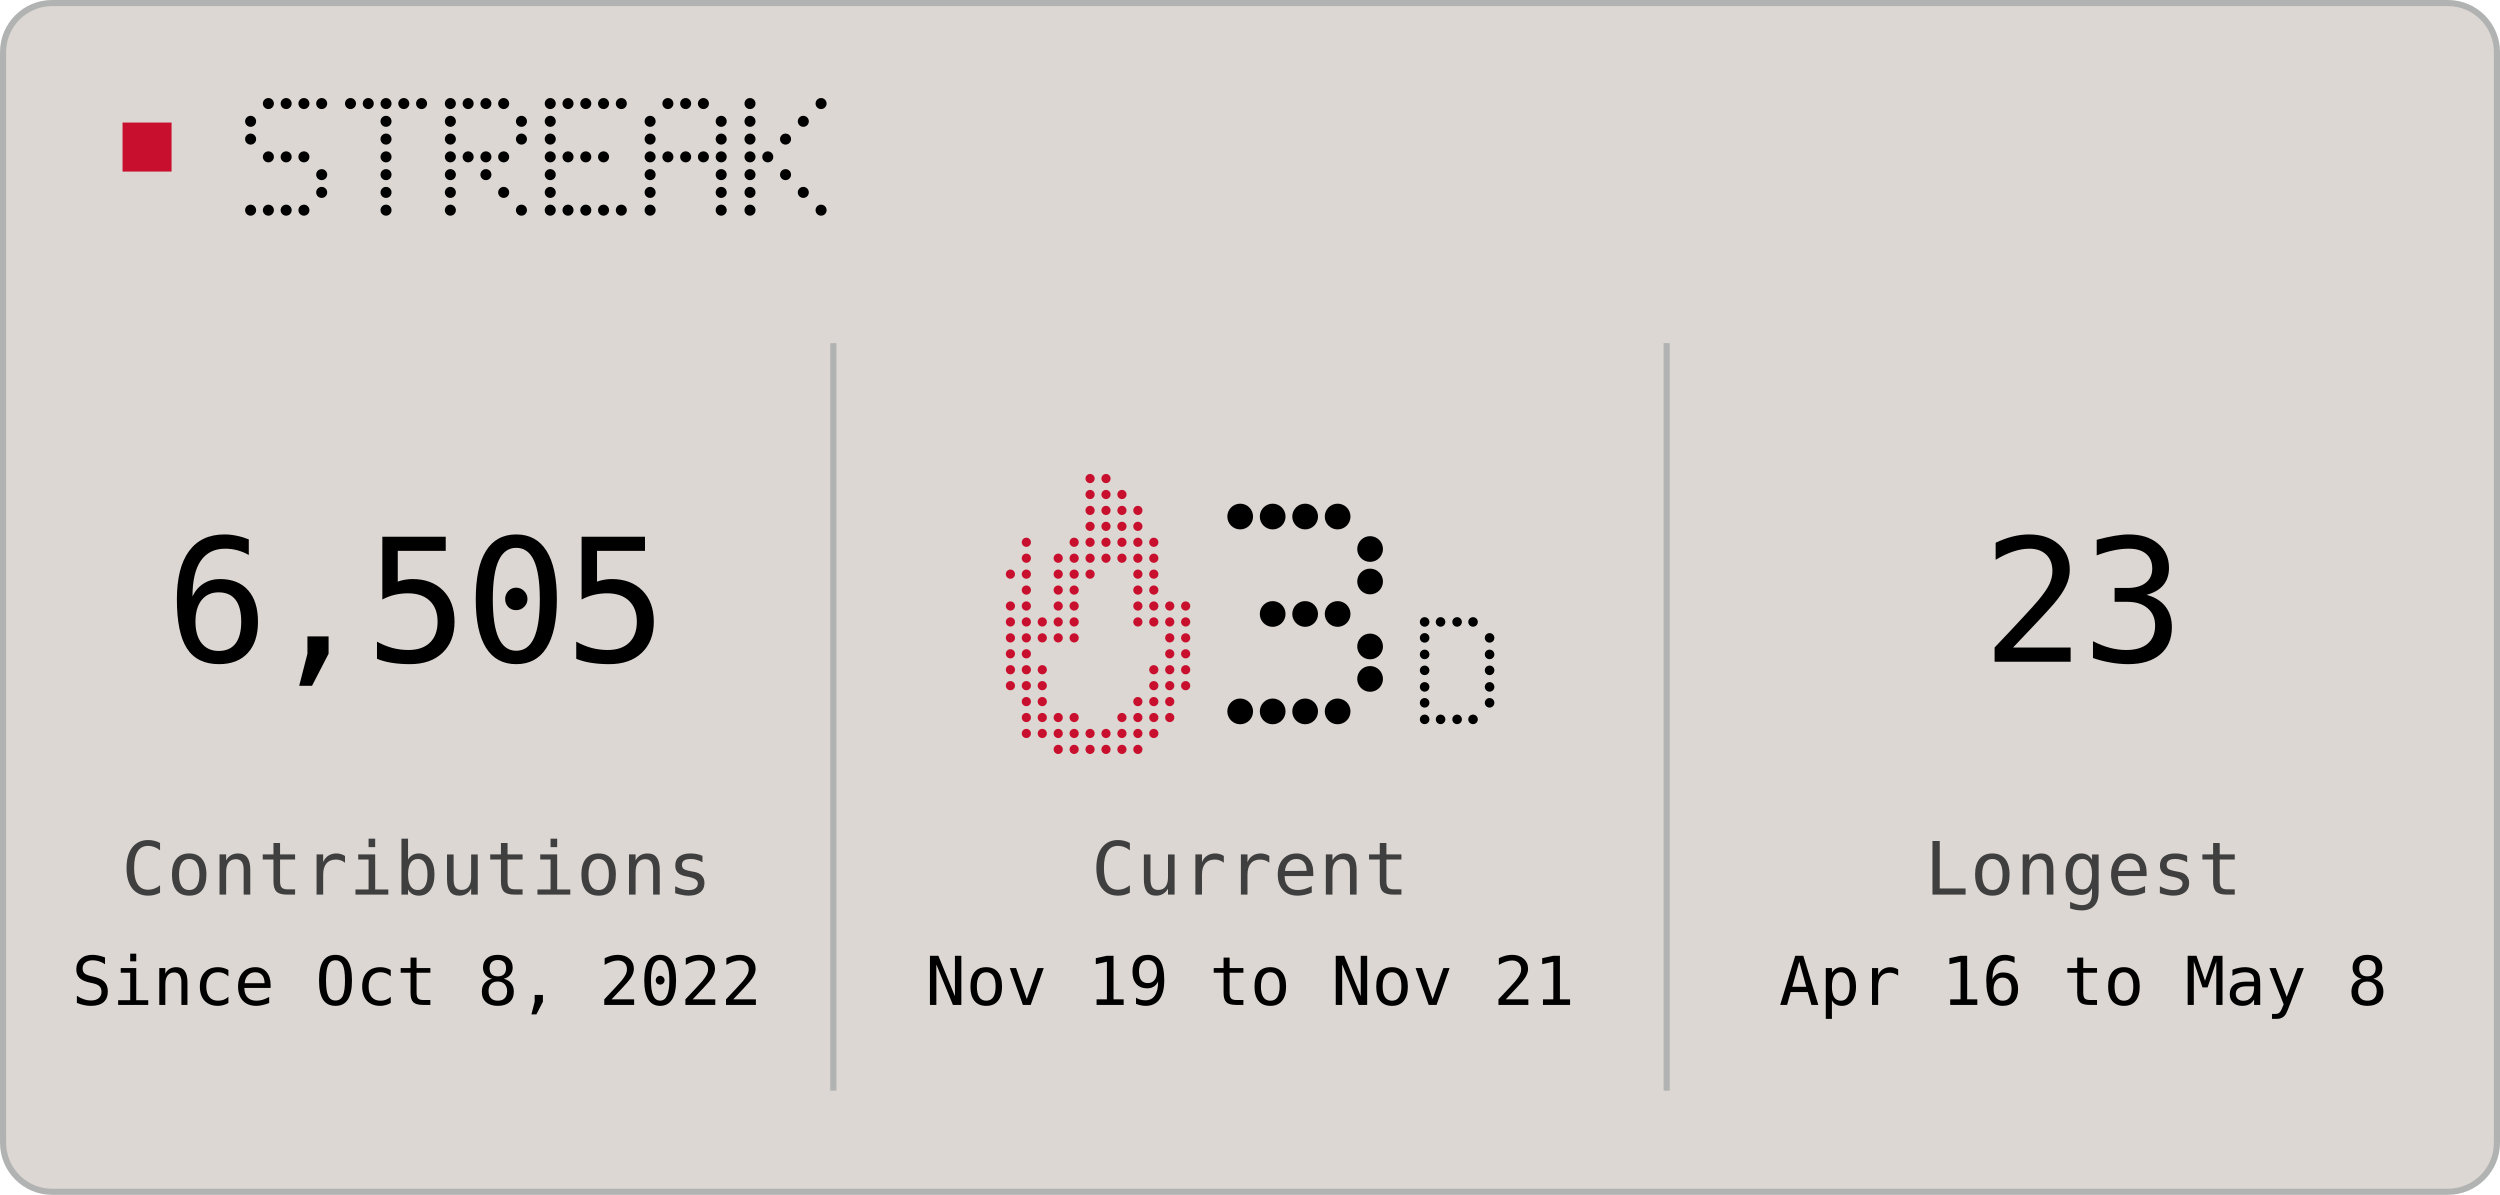
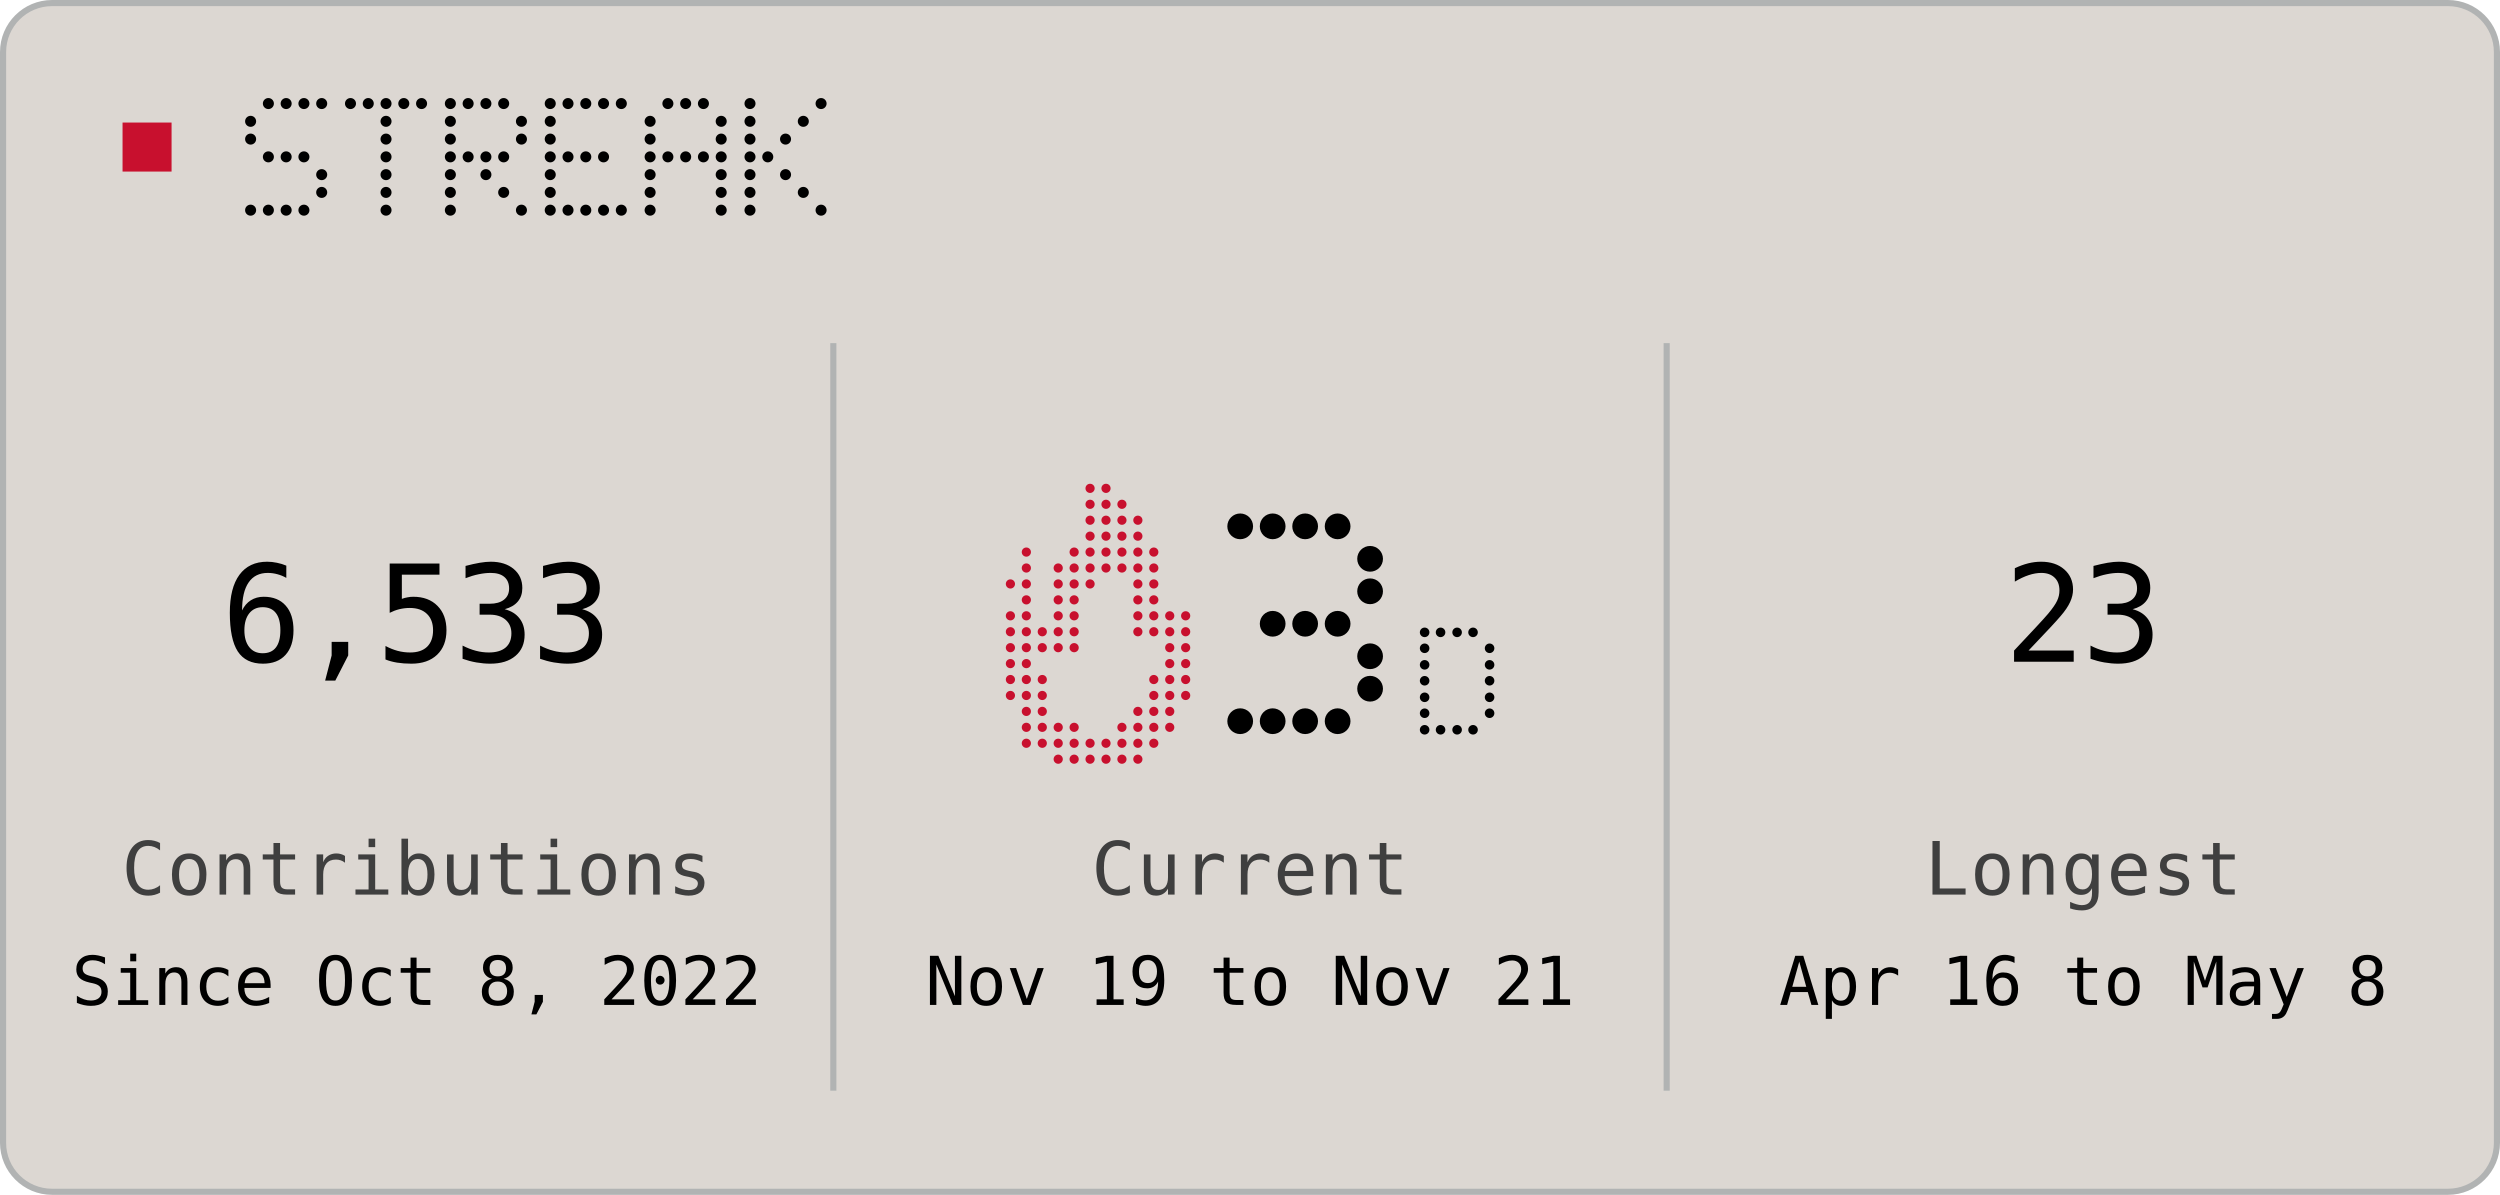
<svg xmlns="http://www.w3.org/2000/svg" width="408" height="195" viewBox="0 0 408 195" role="img">
  <rect x="0.5" y="0.5" width="407" height="194" rx="8" fill="#DCD7D2" stroke="#B1B3B3" />
  <rect x="20" y="20" width="8" height="8" fill="#C8102E" />
  <circle cx="43.8" cy="16.9" r="0.90" fill="#000000" />
  <circle cx="46.7" cy="16.9" r="0.90" fill="#000000" />
  <circle cx="49.6" cy="16.9" r="0.90" fill="#000000" />
  <circle cx="52.5" cy="16.9" r="0.90" fill="#000000" />
  <circle cx="40.9" cy="19.8" r="0.90" fill="#000000" />
  <circle cx="40.9" cy="22.7" r="0.90" fill="#000000" />
  <circle cx="43.8" cy="25.6" r="0.90" fill="#000000" />
  <circle cx="46.7" cy="25.6" r="0.90" fill="#000000" />
  <circle cx="49.6" cy="25.6" r="0.90" fill="#000000" />
  <circle cx="52.5" cy="28.5" r="0.90" fill="#000000" />
  <circle cx="52.5" cy="31.4" r="0.90" fill="#000000" />
  <circle cx="40.9" cy="34.3" r="0.90" fill="#000000" />
  <circle cx="43.8" cy="34.3" r="0.90" fill="#000000" />
  <circle cx="46.7" cy="34.3" r="0.90" fill="#000000" />
  <circle cx="49.6" cy="34.3" r="0.90" fill="#000000" />
  <circle cx="57.2" cy="16.9" r="0.90" fill="#000000" />
  <circle cx="60.1" cy="16.9" r="0.90" fill="#000000" />
  <circle cx="63.0" cy="16.9" r="0.90" fill="#000000" />
  <circle cx="65.9" cy="16.9" r="0.90" fill="#000000" />
  <circle cx="68.8" cy="16.9" r="0.90" fill="#000000" />
  <circle cx="63.0" cy="19.8" r="0.90" fill="#000000" />
  <circle cx="63.0" cy="22.7" r="0.90" fill="#000000" />
  <circle cx="63.0" cy="25.6" r="0.90" fill="#000000" />
  <circle cx="63.0" cy="28.5" r="0.90" fill="#000000" />
  <circle cx="63.0" cy="31.4" r="0.90" fill="#000000" />
  <circle cx="63.0" cy="34.3" r="0.90" fill="#000000" />
  <circle cx="73.5" cy="16.9" r="0.90" fill="#000000" />
  <circle cx="76.4" cy="16.9" r="0.90" fill="#000000" />
  <circle cx="79.3" cy="16.9" r="0.90" fill="#000000" />
  <circle cx="82.2" cy="16.9" r="0.90" fill="#000000" />
  <circle cx="73.5" cy="19.8" r="0.90" fill="#000000" />
  <circle cx="85.1" cy="19.8" r="0.90" fill="#000000" />
  <circle cx="73.5" cy="22.7" r="0.90" fill="#000000" />
  <circle cx="85.1" cy="22.7" r="0.90" fill="#000000" />
  <circle cx="73.5" cy="25.6" r="0.90" fill="#000000" />
  <circle cx="76.4" cy="25.6" r="0.90" fill="#000000" />
  <circle cx="79.3" cy="25.6" r="0.90" fill="#000000" />
  <circle cx="82.2" cy="25.6" r="0.90" fill="#000000" />
  <circle cx="73.5" cy="28.5" r="0.90" fill="#000000" />
  <circle cx="79.3" cy="28.5" r="0.90" fill="#000000" />
  <circle cx="73.5" cy="31.4" r="0.90" fill="#000000" />
  <circle cx="82.2" cy="31.4" r="0.90" fill="#000000" />
  <circle cx="73.5" cy="34.3" r="0.90" fill="#000000" />
  <circle cx="85.1" cy="34.3" r="0.90" fill="#000000" />
  <circle cx="89.8" cy="16.9" r="0.90" fill="#000000" />
  <circle cx="92.7" cy="16.9" r="0.90" fill="#000000" />
  <circle cx="95.6" cy="16.9" r="0.90" fill="#000000" />
  <circle cx="98.5" cy="16.9" r="0.90" fill="#000000" />
  <circle cx="101.4" cy="16.9" r="0.90" fill="#000000" />
  <circle cx="89.8" cy="19.8" r="0.90" fill="#000000" />
  <circle cx="89.8" cy="22.7" r="0.90" fill="#000000" />
  <circle cx="89.8" cy="25.6" r="0.90" fill="#000000" />
  <circle cx="92.7" cy="25.6" r="0.90" fill="#000000" />
  <circle cx="95.6" cy="25.6" r="0.90" fill="#000000" />
  <circle cx="98.5" cy="25.6" r="0.90" fill="#000000" />
  <circle cx="89.8" cy="28.5" r="0.90" fill="#000000" />
  <circle cx="89.8" cy="31.4" r="0.90" fill="#000000" />
  <circle cx="89.8" cy="34.3" r="0.90" fill="#000000" />
  <circle cx="92.7" cy="34.3" r="0.90" fill="#000000" />
  <circle cx="95.6" cy="34.3" r="0.90" fill="#000000" />
  <circle cx="98.5" cy="34.3" r="0.90" fill="#000000" />
  <circle cx="101.4" cy="34.3" r="0.90" fill="#000000" />
  <circle cx="109.0" cy="16.9" r="0.90" fill="#000000" />
  <circle cx="111.9" cy="16.9" r="0.90" fill="#000000" />
  <circle cx="114.8" cy="16.9" r="0.90" fill="#000000" />
  <circle cx="106.1" cy="19.8" r="0.90" fill="#000000" />
  <circle cx="117.7" cy="19.8" r="0.90" fill="#000000" />
  <circle cx="106.1" cy="22.7" r="0.90" fill="#000000" />
  <circle cx="117.7" cy="22.7" r="0.90" fill="#000000" />
  <circle cx="106.1" cy="25.6" r="0.90" fill="#000000" />
  <circle cx="109.0" cy="25.6" r="0.90" fill="#000000" />
  <circle cx="111.9" cy="25.6" r="0.90" fill="#000000" />
  <circle cx="114.8" cy="25.6" r="0.90" fill="#000000" />
  <circle cx="117.7" cy="25.6" r="0.90" fill="#000000" />
  <circle cx="106.1" cy="28.5" r="0.90" fill="#000000" />
  <circle cx="117.7" cy="28.5" r="0.90" fill="#000000" />
  <circle cx="106.1" cy="31.4" r="0.90" fill="#000000" />
  <circle cx="117.7" cy="31.4" r="0.90" fill="#000000" />
  <circle cx="106.1" cy="34.3" r="0.90" fill="#000000" />
  <circle cx="117.7" cy="34.3" r="0.90" fill="#000000" />
  <circle cx="122.4" cy="16.9" r="0.90" fill="#000000" />
  <circle cx="134.0" cy="16.9" r="0.90" fill="#000000" />
  <circle cx="122.4" cy="19.8" r="0.90" fill="#000000" />
  <circle cx="131.1" cy="19.8" r="0.90" fill="#000000" />
  <circle cx="122.4" cy="22.7" r="0.90" fill="#000000" />
  <circle cx="128.2" cy="22.7" r="0.90" fill="#000000" />
  <circle cx="122.4" cy="25.6" r="0.90" fill="#000000" />
  <circle cx="125.3" cy="25.6" r="0.90" fill="#000000" />
  <circle cx="122.4" cy="28.5" r="0.90" fill="#000000" />
  <circle cx="128.2" cy="28.5" r="0.90" fill="#000000" />
  <circle cx="122.4" cy="31.4" r="0.90" fill="#000000" />
  <circle cx="131.1" cy="31.4" r="0.90" fill="#000000" />
  <circle cx="122.4" cy="34.3" r="0.90" fill="#000000" />
  <circle cx="134.0" cy="34.3" r="0.90" fill="#000000" />
  <line x1="136.0" y1="56" x2="136.0" y2="178" stroke="#B1B3B3" />
  <line x1="272.0" y1="56" x2="272.0" y2="178" stroke="#B1B3B3" />
-   <text x="68.0" y="108" fill="#000000" text-anchor="middle" font-family="ui-monospace, Geist Mono, monospace" font-size="28" letter-spacing="-0.6" dominant-baseline="auto">6,505</text>
+   <text x="68.0" y="108" fill="#000000" text-anchor="middle" font-family="ui-monospace, Geist Mono, monospace" font-size="22" letter-spacing="-0.6" dominant-baseline="auto">6,533</text>
  <text x="68.0" y="146" fill="#3F3F3F" text-anchor="middle" font-family="ui-monospace, Geist Mono, monospace" font-size="12" letter-spacing="0.2" dominant-baseline="auto">Contributions</text>
  <text x="68.0" y="164" fill="#000000" text-anchor="middle" font-family="ui-monospace, Geist Mono, monospace" font-size="11" letter-spacing="0" dominant-baseline="auto">Since Oct 8, 2022</text>
-   <circle cx="177.9" cy="78.1" r="0.75" fill="#C8102E" />
-   <circle cx="180.5" cy="78.1" r="0.75" fill="#C8102E" />
-   <circle cx="177.9" cy="80.7" r="0.75" fill="#C8102E" />
-   <circle cx="180.5" cy="80.7" r="0.75" fill="#C8102E" />
-   <circle cx="183.1" cy="80.7" r="0.75" fill="#C8102E" />
-   <circle cx="177.9" cy="83.3" r="0.75" fill="#C8102E" />
-   <circle cx="180.5" cy="83.3" r="0.75" fill="#C8102E" />
-   <circle cx="183.1" cy="83.3" r="0.75" fill="#C8102E" />
-   <circle cx="185.7" cy="83.3" r="0.75" fill="#C8102E" />
-   <circle cx="177.9" cy="85.9" r="0.75" fill="#C8102E" />
-   <circle cx="180.5" cy="85.9" r="0.75" fill="#C8102E" />
-   <circle cx="183.1" cy="85.9" r="0.75" fill="#C8102E" />
-   <circle cx="185.7" cy="85.9" r="0.75" fill="#C8102E" />
-   <circle cx="167.5" cy="88.5" r="0.75" fill="#C8102E" />
-   <circle cx="175.3" cy="88.5" r="0.75" fill="#C8102E" />
-   <circle cx="177.9" cy="88.5" r="0.75" fill="#C8102E" />
-   <circle cx="180.5" cy="88.5" r="0.75" fill="#C8102E" />
-   <circle cx="183.1" cy="88.5" r="0.75" fill="#C8102E" />
-   <circle cx="185.7" cy="88.5" r="0.75" fill="#C8102E" />
-   <circle cx="188.3" cy="88.5" r="0.75" fill="#C8102E" />
-   <circle cx="167.5" cy="91.1" r="0.75" fill="#C8102E" />
-   <circle cx="172.7" cy="91.1" r="0.75" fill="#C8102E" />
-   <circle cx="175.3" cy="91.1" r="0.75" fill="#C8102E" />
-   <circle cx="177.9" cy="91.1" r="0.75" fill="#C8102E" />
-   <circle cx="180.5" cy="91.1" r="0.75" fill="#C8102E" />
-   <circle cx="183.1" cy="91.1" r="0.75" fill="#C8102E" />
-   <circle cx="185.7" cy="91.1" r="0.75" fill="#C8102E" />
-   <circle cx="188.3" cy="91.1" r="0.75" fill="#C8102E" />
-   <circle cx="164.9" cy="93.7" r="0.75" fill="#C8102E" />
-   <circle cx="167.5" cy="93.7" r="0.75" fill="#C8102E" />
-   <circle cx="172.7" cy="93.7" r="0.75" fill="#C8102E" />
-   <circle cx="175.3" cy="93.7" r="0.75" fill="#C8102E" />
-   <circle cx="177.9" cy="93.7" r="0.75" fill="#C8102E" />
-   <circle cx="185.7" cy="93.7" r="0.75" fill="#C8102E" />
-   <circle cx="188.3" cy="93.7" r="0.75" fill="#C8102E" />
-   <circle cx="167.5" cy="96.3" r="0.75" fill="#C8102E" />
-   <circle cx="172.7" cy="96.3" r="0.75" fill="#C8102E" />
-   <circle cx="175.3" cy="96.3" r="0.75" fill="#C8102E" />
-   <circle cx="185.7" cy="96.3" r="0.75" fill="#C8102E" />
-   <circle cx="188.3" cy="96.3" r="0.75" fill="#C8102E" />
-   <circle cx="164.9" cy="98.9" r="0.75" fill="#C8102E" />
-   <circle cx="167.5" cy="98.9" r="0.75" fill="#C8102E" />
-   <circle cx="172.7" cy="98.9" r="0.75" fill="#C8102E" />
-   <circle cx="175.3" cy="98.9" r="0.75" fill="#C8102E" />
-   <circle cx="185.7" cy="98.9" r="0.75" fill="#C8102E" />
-   <circle cx="188.3" cy="98.9" r="0.75" fill="#C8102E" />
-   <circle cx="190.9" cy="98.9" r="0.75" fill="#C8102E" />
-   <circle cx="193.5" cy="98.9" r="0.75" fill="#C8102E" />
-   <circle cx="164.9" cy="101.5" r="0.75" fill="#C8102E" />
-   <circle cx="167.5" cy="101.5" r="0.75" fill="#C8102E" />
-   <circle cx="170.1" cy="101.5" r="0.75" fill="#C8102E" />
-   <circle cx="172.7" cy="101.5" r="0.75" fill="#C8102E" />
-   <circle cx="175.3" cy="101.5" r="0.75" fill="#C8102E" />
-   <circle cx="185.7" cy="101.5" r="0.75" fill="#C8102E" />
-   <circle cx="188.3" cy="101.5" r="0.75" fill="#C8102E" />
-   <circle cx="190.9" cy="101.5" r="0.75" fill="#C8102E" />
-   <circle cx="193.5" cy="101.5" r="0.75" fill="#C8102E" />
-   <circle cx="164.9" cy="104.1" r="0.75" fill="#C8102E" />
-   <circle cx="167.5" cy="104.1" r="0.75" fill="#C8102E" />
-   <circle cx="170.1" cy="104.1" r="0.75" fill="#C8102E" />
-   <circle cx="172.7" cy="104.1" r="0.75" fill="#C8102E" />
-   <circle cx="175.3" cy="104.1" r="0.75" fill="#C8102E" />
-   <circle cx="190.9" cy="104.1" r="0.75" fill="#C8102E" />
-   <circle cx="193.5" cy="104.1" r="0.75" fill="#C8102E" />
-   <circle cx="164.9" cy="106.7" r="0.75" fill="#C8102E" />
-   <circle cx="167.5" cy="106.7" r="0.75" fill="#C8102E" />
-   <circle cx="190.9" cy="106.7" r="0.75" fill="#C8102E" />
-   <circle cx="193.5" cy="106.7" r="0.75" fill="#C8102E" />
-   <circle cx="164.9" cy="109.3" r="0.75" fill="#C8102E" />
-   <circle cx="167.5" cy="109.3" r="0.75" fill="#C8102E" />
-   <circle cx="170.1" cy="109.3" r="0.75" fill="#C8102E" />
-   <circle cx="188.3" cy="109.3" r="0.75" fill="#C8102E" />
-   <circle cx="190.9" cy="109.3" r="0.75" fill="#C8102E" />
-   <circle cx="193.5" cy="109.3" r="0.75" fill="#C8102E" />
-   <circle cx="164.9" cy="111.9" r="0.75" fill="#C8102E" />
-   <circle cx="167.5" cy="111.9" r="0.75" fill="#C8102E" />
-   <circle cx="170.1" cy="111.9" r="0.75" fill="#C8102E" />
-   <circle cx="188.3" cy="111.9" r="0.75" fill="#C8102E" />
-   <circle cx="190.9" cy="111.9" r="0.75" fill="#C8102E" />
-   <circle cx="193.5" cy="111.9" r="0.75" fill="#C8102E" />
-   <circle cx="167.5" cy="114.5" r="0.75" fill="#C8102E" />
-   <circle cx="170.1" cy="114.5" r="0.75" fill="#C8102E" />
-   <circle cx="185.7" cy="114.5" r="0.75" fill="#C8102E" />
-   <circle cx="188.3" cy="114.5" r="0.75" fill="#C8102E" />
-   <circle cx="190.9" cy="114.5" r="0.75" fill="#C8102E" />
-   <circle cx="167.5" cy="117.1" r="0.75" fill="#C8102E" />
-   <circle cx="170.1" cy="117.1" r="0.75" fill="#C8102E" />
-   <circle cx="172.7" cy="117.1" r="0.75" fill="#C8102E" />
-   <circle cx="175.3" cy="117.1" r="0.75" fill="#C8102E" />
-   <circle cx="183.1" cy="117.1" r="0.75" fill="#C8102E" />
-   <circle cx="185.7" cy="117.1" r="0.75" fill="#C8102E" />
-   <circle cx="188.3" cy="117.1" r="0.75" fill="#C8102E" />
-   <circle cx="190.9" cy="117.1" r="0.75" fill="#C8102E" />
-   <circle cx="167.5" cy="119.7" r="0.75" fill="#C8102E" />
-   <circle cx="170.1" cy="119.7" r="0.75" fill="#C8102E" />
-   <circle cx="172.7" cy="119.7" r="0.75" fill="#C8102E" />
-   <circle cx="175.3" cy="119.7" r="0.75" fill="#C8102E" />
-   <circle cx="177.9" cy="119.7" r="0.75" fill="#C8102E" />
-   <circle cx="180.5" cy="119.7" r="0.75" fill="#C8102E" />
-   <circle cx="183.1" cy="119.7" r="0.75" fill="#C8102E" />
-   <circle cx="185.7" cy="119.7" r="0.75" fill="#C8102E" />
-   <circle cx="188.3" cy="119.7" r="0.75" fill="#C8102E" />
-   <circle cx="172.7" cy="122.3" r="0.75" fill="#C8102E" />
-   <circle cx="175.3" cy="122.3" r="0.75" fill="#C8102E" />
-   <circle cx="177.9" cy="122.3" r="0.75" fill="#C8102E" />
-   <circle cx="180.5" cy="122.3" r="0.75" fill="#C8102E" />
-   <circle cx="183.1" cy="122.3" r="0.75" fill="#C8102E" />
-   <circle cx="185.7" cy="122.3" r="0.75" fill="#C8102E" />
-   <circle cx="202.4" cy="84.3" r="2.10" fill="#000000" />
-   <circle cx="207.7" cy="84.3" r="2.10" fill="#000000" />
-   <circle cx="213.0" cy="84.3" r="2.10" fill="#000000" />
-   <circle cx="218.3" cy="84.3" r="2.10" fill="#000000" />
-   <circle cx="223.6" cy="89.6" r="2.10" fill="#000000" />
-   <circle cx="223.6" cy="94.9" r="2.10" fill="#000000" />
-   <circle cx="207.7" cy="100.2" r="2.10" fill="#000000" />
-   <circle cx="213.0" cy="100.2" r="2.10" fill="#000000" />
-   <circle cx="218.3" cy="100.2" r="2.10" fill="#000000" />
-   <circle cx="223.6" cy="105.5" r="2.10" fill="#000000" />
-   <circle cx="223.6" cy="110.8" r="2.10" fill="#000000" />
-   <circle cx="202.4" cy="116.1" r="2.10" fill="#000000" />
-   <circle cx="207.7" cy="116.1" r="2.10" fill="#000000" />
-   <circle cx="213.0" cy="116.1" r="2.10" fill="#000000" />
-   <circle cx="218.3" cy="116.1" r="2.10" fill="#000000" />
-   <circle cx="232.5" cy="101.5" r="0.78" fill="#000000" />
-   <circle cx="235.1" cy="101.5" r="0.78" fill="#000000" />
-   <circle cx="237.8" cy="101.5" r="0.78" fill="#000000" />
-   <circle cx="240.4" cy="101.5" r="0.78" fill="#000000" />
-   <circle cx="232.5" cy="104.1" r="0.78" fill="#000000" />
-   <circle cx="243.1" cy="104.1" r="0.78" fill="#000000" />
-   <circle cx="232.5" cy="106.8" r="0.78" fill="#000000" />
-   <circle cx="243.1" cy="106.8" r="0.78" fill="#000000" />
-   <circle cx="232.5" cy="109.4" r="0.78" fill="#000000" />
-   <circle cx="243.1" cy="109.4" r="0.78" fill="#000000" />
-   <circle cx="232.5" cy="112.1" r="0.78" fill="#000000" />
-   <circle cx="243.1" cy="112.1" r="0.78" fill="#000000" />
-   <circle cx="232.5" cy="114.7" r="0.78" fill="#000000" />
-   <circle cx="243.1" cy="114.7" r="0.78" fill="#000000" />
-   <circle cx="232.5" cy="117.4" r="0.78" fill="#000000" />
-   <circle cx="235.1" cy="117.4" r="0.78" fill="#000000" />
-   <circle cx="237.8" cy="117.4" r="0.78" fill="#000000" />
-   <circle cx="240.4" cy="117.4" r="0.78" fill="#000000" />
+   <circle cx="177.9" cy="79.7" r="0.75" fill="#C8102E" />
+   <circle cx="180.5" cy="79.7" r="0.75" fill="#C8102E" />
+   <circle cx="177.9" cy="82.3" r="0.75" fill="#C8102E" />
+   <circle cx="180.5" cy="82.3" r="0.75" fill="#C8102E" />
+   <circle cx="183.1" cy="82.3" r="0.75" fill="#C8102E" />
+   <circle cx="177.9" cy="84.9" r="0.75" fill="#C8102E" />
+   <circle cx="180.5" cy="84.9" r="0.75" fill="#C8102E" />
+   <circle cx="183.1" cy="84.9" r="0.75" fill="#C8102E" />
+   <circle cx="185.7" cy="84.9" r="0.75" fill="#C8102E" />
+   <circle cx="177.9" cy="87.5" r="0.75" fill="#C8102E" />
+   <circle cx="180.5" cy="87.5" r="0.75" fill="#C8102E" />
+   <circle cx="183.1" cy="87.5" r="0.75" fill="#C8102E" />
+   <circle cx="185.7" cy="87.5" r="0.75" fill="#C8102E" />
+   <circle cx="167.5" cy="90.1" r="0.75" fill="#C8102E" />
+   <circle cx="175.3" cy="90.1" r="0.75" fill="#C8102E" />
+   <circle cx="177.9" cy="90.1" r="0.75" fill="#C8102E" />
+   <circle cx="180.5" cy="90.1" r="0.75" fill="#C8102E" />
+   <circle cx="183.1" cy="90.1" r="0.75" fill="#C8102E" />
+   <circle cx="185.7" cy="90.1" r="0.75" fill="#C8102E" />
+   <circle cx="188.3" cy="90.1" r="0.75" fill="#C8102E" />
+   <circle cx="167.5" cy="92.7" r="0.75" fill="#C8102E" />
+   <circle cx="172.7" cy="92.7" r="0.75" fill="#C8102E" />
+   <circle cx="175.3" cy="92.7" r="0.75" fill="#C8102E" />
+   <circle cx="177.9" cy="92.7" r="0.75" fill="#C8102E" />
+   <circle cx="180.5" cy="92.7" r="0.75" fill="#C8102E" />
+   <circle cx="183.1" cy="92.7" r="0.75" fill="#C8102E" />
+   <circle cx="185.7" cy="92.7" r="0.75" fill="#C8102E" />
+   <circle cx="188.3" cy="92.7" r="0.75" fill="#C8102E" />
+   <circle cx="164.9" cy="95.3" r="0.75" fill="#C8102E" />
+   <circle cx="167.5" cy="95.3" r="0.75" fill="#C8102E" />
+   <circle cx="172.7" cy="95.3" r="0.75" fill="#C8102E" />
+   <circle cx="175.3" cy="95.3" r="0.75" fill="#C8102E" />
+   <circle cx="177.9" cy="95.3" r="0.75" fill="#C8102E" />
+   <circle cx="185.7" cy="95.3" r="0.75" fill="#C8102E" />
+   <circle cx="188.3" cy="95.3" r="0.75" fill="#C8102E" />
+   <circle cx="167.5" cy="97.9" r="0.75" fill="#C8102E" />
+   <circle cx="172.7" cy="97.9" r="0.75" fill="#C8102E" />
+   <circle cx="175.3" cy="97.9" r="0.75" fill="#C8102E" />
+   <circle cx="185.7" cy="97.9" r="0.75" fill="#C8102E" />
+   <circle cx="188.3" cy="97.9" r="0.75" fill="#C8102E" />
+   <circle cx="164.9" cy="100.5" r="0.75" fill="#C8102E" />
+   <circle cx="167.5" cy="100.5" r="0.75" fill="#C8102E" />
+   <circle cx="172.7" cy="100.5" r="0.75" fill="#C8102E" />
+   <circle cx="175.3" cy="100.5" r="0.75" fill="#C8102E" />
+   <circle cx="185.7" cy="100.5" r="0.75" fill="#C8102E" />
+   <circle cx="188.3" cy="100.5" r="0.75" fill="#C8102E" />
+   <circle cx="190.9" cy="100.5" r="0.75" fill="#C8102E" />
+   <circle cx="193.5" cy="100.5" r="0.75" fill="#C8102E" />
+   <circle cx="164.9" cy="103.1" r="0.75" fill="#C8102E" />
+   <circle cx="167.5" cy="103.1" r="0.75" fill="#C8102E" />
+   <circle cx="170.1" cy="103.1" r="0.75" fill="#C8102E" />
+   <circle cx="172.7" cy="103.1" r="0.75" fill="#C8102E" />
+   <circle cx="175.3" cy="103.1" r="0.75" fill="#C8102E" />
+   <circle cx="185.7" cy="103.1" r="0.75" fill="#C8102E" />
+   <circle cx="188.3" cy="103.1" r="0.75" fill="#C8102E" />
+   <circle cx="190.9" cy="103.1" r="0.75" fill="#C8102E" />
+   <circle cx="193.5" cy="103.1" r="0.75" fill="#C8102E" />
+   <circle cx="164.9" cy="105.7" r="0.75" fill="#C8102E" />
+   <circle cx="167.5" cy="105.7" r="0.75" fill="#C8102E" />
+   <circle cx="170.1" cy="105.7" r="0.75" fill="#C8102E" />
+   <circle cx="172.7" cy="105.7" r="0.75" fill="#C8102E" />
+   <circle cx="175.3" cy="105.7" r="0.75" fill="#C8102E" />
+   <circle cx="190.9" cy="105.7" r="0.75" fill="#C8102E" />
+   <circle cx="193.5" cy="105.7" r="0.75" fill="#C8102E" />
+   <circle cx="164.9" cy="108.3" r="0.75" fill="#C8102E" />
+   <circle cx="167.5" cy="108.3" r="0.75" fill="#C8102E" />
+   <circle cx="190.9" cy="108.3" r="0.75" fill="#C8102E" />
+   <circle cx="193.5" cy="108.3" r="0.75" fill="#C8102E" />
+   <circle cx="164.9" cy="110.9" r="0.75" fill="#C8102E" />
+   <circle cx="167.5" cy="110.9" r="0.75" fill="#C8102E" />
+   <circle cx="170.1" cy="110.9" r="0.75" fill="#C8102E" />
+   <circle cx="188.3" cy="110.9" r="0.75" fill="#C8102E" />
+   <circle cx="190.9" cy="110.9" r="0.75" fill="#C8102E" />
+   <circle cx="193.5" cy="110.9" r="0.75" fill="#C8102E" />
+   <circle cx="164.9" cy="113.5" r="0.75" fill="#C8102E" />
+   <circle cx="167.5" cy="113.5" r="0.75" fill="#C8102E" />
+   <circle cx="170.1" cy="113.5" r="0.75" fill="#C8102E" />
+   <circle cx="188.3" cy="113.5" r="0.75" fill="#C8102E" />
+   <circle cx="190.9" cy="113.5" r="0.75" fill="#C8102E" />
+   <circle cx="193.5" cy="113.5" r="0.75" fill="#C8102E" />
+   <circle cx="167.5" cy="116.1" r="0.75" fill="#C8102E" />
+   <circle cx="170.1" cy="116.1" r="0.75" fill="#C8102E" />
+   <circle cx="185.7" cy="116.1" r="0.75" fill="#C8102E" />
+   <circle cx="188.3" cy="116.1" r="0.75" fill="#C8102E" />
+   <circle cx="190.9" cy="116.1" r="0.75" fill="#C8102E" />
+   <circle cx="167.5" cy="118.7" r="0.75" fill="#C8102E" />
+   <circle cx="170.1" cy="118.7" r="0.75" fill="#C8102E" />
+   <circle cx="172.7" cy="118.7" r="0.75" fill="#C8102E" />
+   <circle cx="175.3" cy="118.7" r="0.75" fill="#C8102E" />
+   <circle cx="183.1" cy="118.7" r="0.75" fill="#C8102E" />
+   <circle cx="185.7" cy="118.7" r="0.75" fill="#C8102E" />
+   <circle cx="188.3" cy="118.7" r="0.75" fill="#C8102E" />
+   <circle cx="190.9" cy="118.7" r="0.75" fill="#C8102E" />
+   <circle cx="167.5" cy="121.3" r="0.75" fill="#C8102E" />
+   <circle cx="170.1" cy="121.3" r="0.75" fill="#C8102E" />
+   <circle cx="172.7" cy="121.3" r="0.75" fill="#C8102E" />
+   <circle cx="175.3" cy="121.3" r="0.75" fill="#C8102E" />
+   <circle cx="177.9" cy="121.3" r="0.75" fill="#C8102E" />
+   <circle cx="180.5" cy="121.3" r="0.75" fill="#C8102E" />
+   <circle cx="183.1" cy="121.3" r="0.75" fill="#C8102E" />
+   <circle cx="185.7" cy="121.3" r="0.75" fill="#C8102E" />
+   <circle cx="188.3" cy="121.3" r="0.75" fill="#C8102E" />
+   <circle cx="172.7" cy="123.9" r="0.75" fill="#C8102E" />
+   <circle cx="175.3" cy="123.9" r="0.75" fill="#C8102E" />
+   <circle cx="177.9" cy="123.9" r="0.75" fill="#C8102E" />
+   <circle cx="180.5" cy="123.9" r="0.75" fill="#C8102E" />
+   <circle cx="183.1" cy="123.9" r="0.75" fill="#C8102E" />
+   <circle cx="185.7" cy="123.9" r="0.75" fill="#C8102E" />
+   <circle cx="202.4" cy="85.9" r="2.10" fill="#000000" />
+   <circle cx="207.7" cy="85.9" r="2.10" fill="#000000" />
+   <circle cx="213.0" cy="85.9" r="2.10" fill="#000000" />
+   <circle cx="218.3" cy="85.9" r="2.10" fill="#000000" />
+   <circle cx="223.6" cy="91.2" r="2.10" fill="#000000" />
+   <circle cx="223.6" cy="96.5" r="2.10" fill="#000000" />
+   <circle cx="207.7" cy="101.8" r="2.10" fill="#000000" />
+   <circle cx="213.0" cy="101.8" r="2.10" fill="#000000" />
+   <circle cx="218.3" cy="101.8" r="2.10" fill="#000000" />
+   <circle cx="223.6" cy="107.1" r="2.10" fill="#000000" />
+   <circle cx="223.6" cy="112.4" r="2.10" fill="#000000" />
+   <circle cx="202.4" cy="117.7" r="2.10" fill="#000000" />
+   <circle cx="207.7" cy="117.7" r="2.10" fill="#000000" />
+   <circle cx="213.0" cy="117.7" r="2.10" fill="#000000" />
+   <circle cx="218.3" cy="117.7" r="2.10" fill="#000000" />
+   <circle cx="232.5" cy="103.2" r="0.78" fill="#000000" />
+   <circle cx="235.1" cy="103.2" r="0.78" fill="#000000" />
+   <circle cx="237.8" cy="103.2" r="0.78" fill="#000000" />
+   <circle cx="240.4" cy="103.2" r="0.78" fill="#000000" />
+   <circle cx="232.5" cy="105.8" r="0.78" fill="#000000" />
+   <circle cx="243.1" cy="105.8" r="0.78" fill="#000000" />
+   <circle cx="232.5" cy="108.5" r="0.78" fill="#000000" />
+   <circle cx="243.1" cy="108.5" r="0.78" fill="#000000" />
+   <circle cx="232.5" cy="111.1" r="0.78" fill="#000000" />
+   <circle cx="243.1" cy="111.1" r="0.78" fill="#000000" />
+   <circle cx="232.5" cy="113.8" r="0.78" fill="#000000" />
+   <circle cx="243.1" cy="113.8" r="0.78" fill="#000000" />
+   <circle cx="232.5" cy="116.4" r="0.78" fill="#000000" />
+   <circle cx="243.1" cy="116.4" r="0.78" fill="#000000" />
+   <circle cx="232.5" cy="119.1" r="0.78" fill="#000000" />
+   <circle cx="235.1" cy="119.1" r="0.78" fill="#000000" />
+   <circle cx="237.8" cy="119.1" r="0.78" fill="#000000" />
+   <circle cx="240.4" cy="119.1" r="0.78" fill="#000000" />
  <text x="204.0" y="146" fill="#3F3F3F" text-anchor="middle" font-family="ui-monospace, Geist Mono, monospace" font-size="12" letter-spacing="0.2" dominant-baseline="auto">Current</text>
  <text x="204.0" y="164" fill="#000000" text-anchor="middle" font-family="ui-monospace, Geist Mono, monospace" font-size="11" letter-spacing="0" dominant-baseline="auto">Nov 19 to Nov 21</text>
-   <text x="340.0" y="108" fill="#000000" text-anchor="middle" font-family="ui-monospace, Geist Mono, monospace" font-size="28" letter-spacing="-0.6" dominant-baseline="auto">23</text>
+   <text x="340.0" y="108" fill="#000000" text-anchor="middle" font-family="ui-monospace, Geist Mono, monospace" font-size="22" letter-spacing="-0.6" dominant-baseline="auto">23</text>
  <text x="340.0" y="146" fill="#3F3F3F" text-anchor="middle" font-family="ui-monospace, Geist Mono, monospace" font-size="12" letter-spacing="0.2" dominant-baseline="auto">Longest</text>
  <text x="340.0" y="164" fill="#000000" text-anchor="middle" font-family="ui-monospace, Geist Mono, monospace" font-size="11" letter-spacing="0" dominant-baseline="auto">Apr 16 to May 8</text>
</svg>
